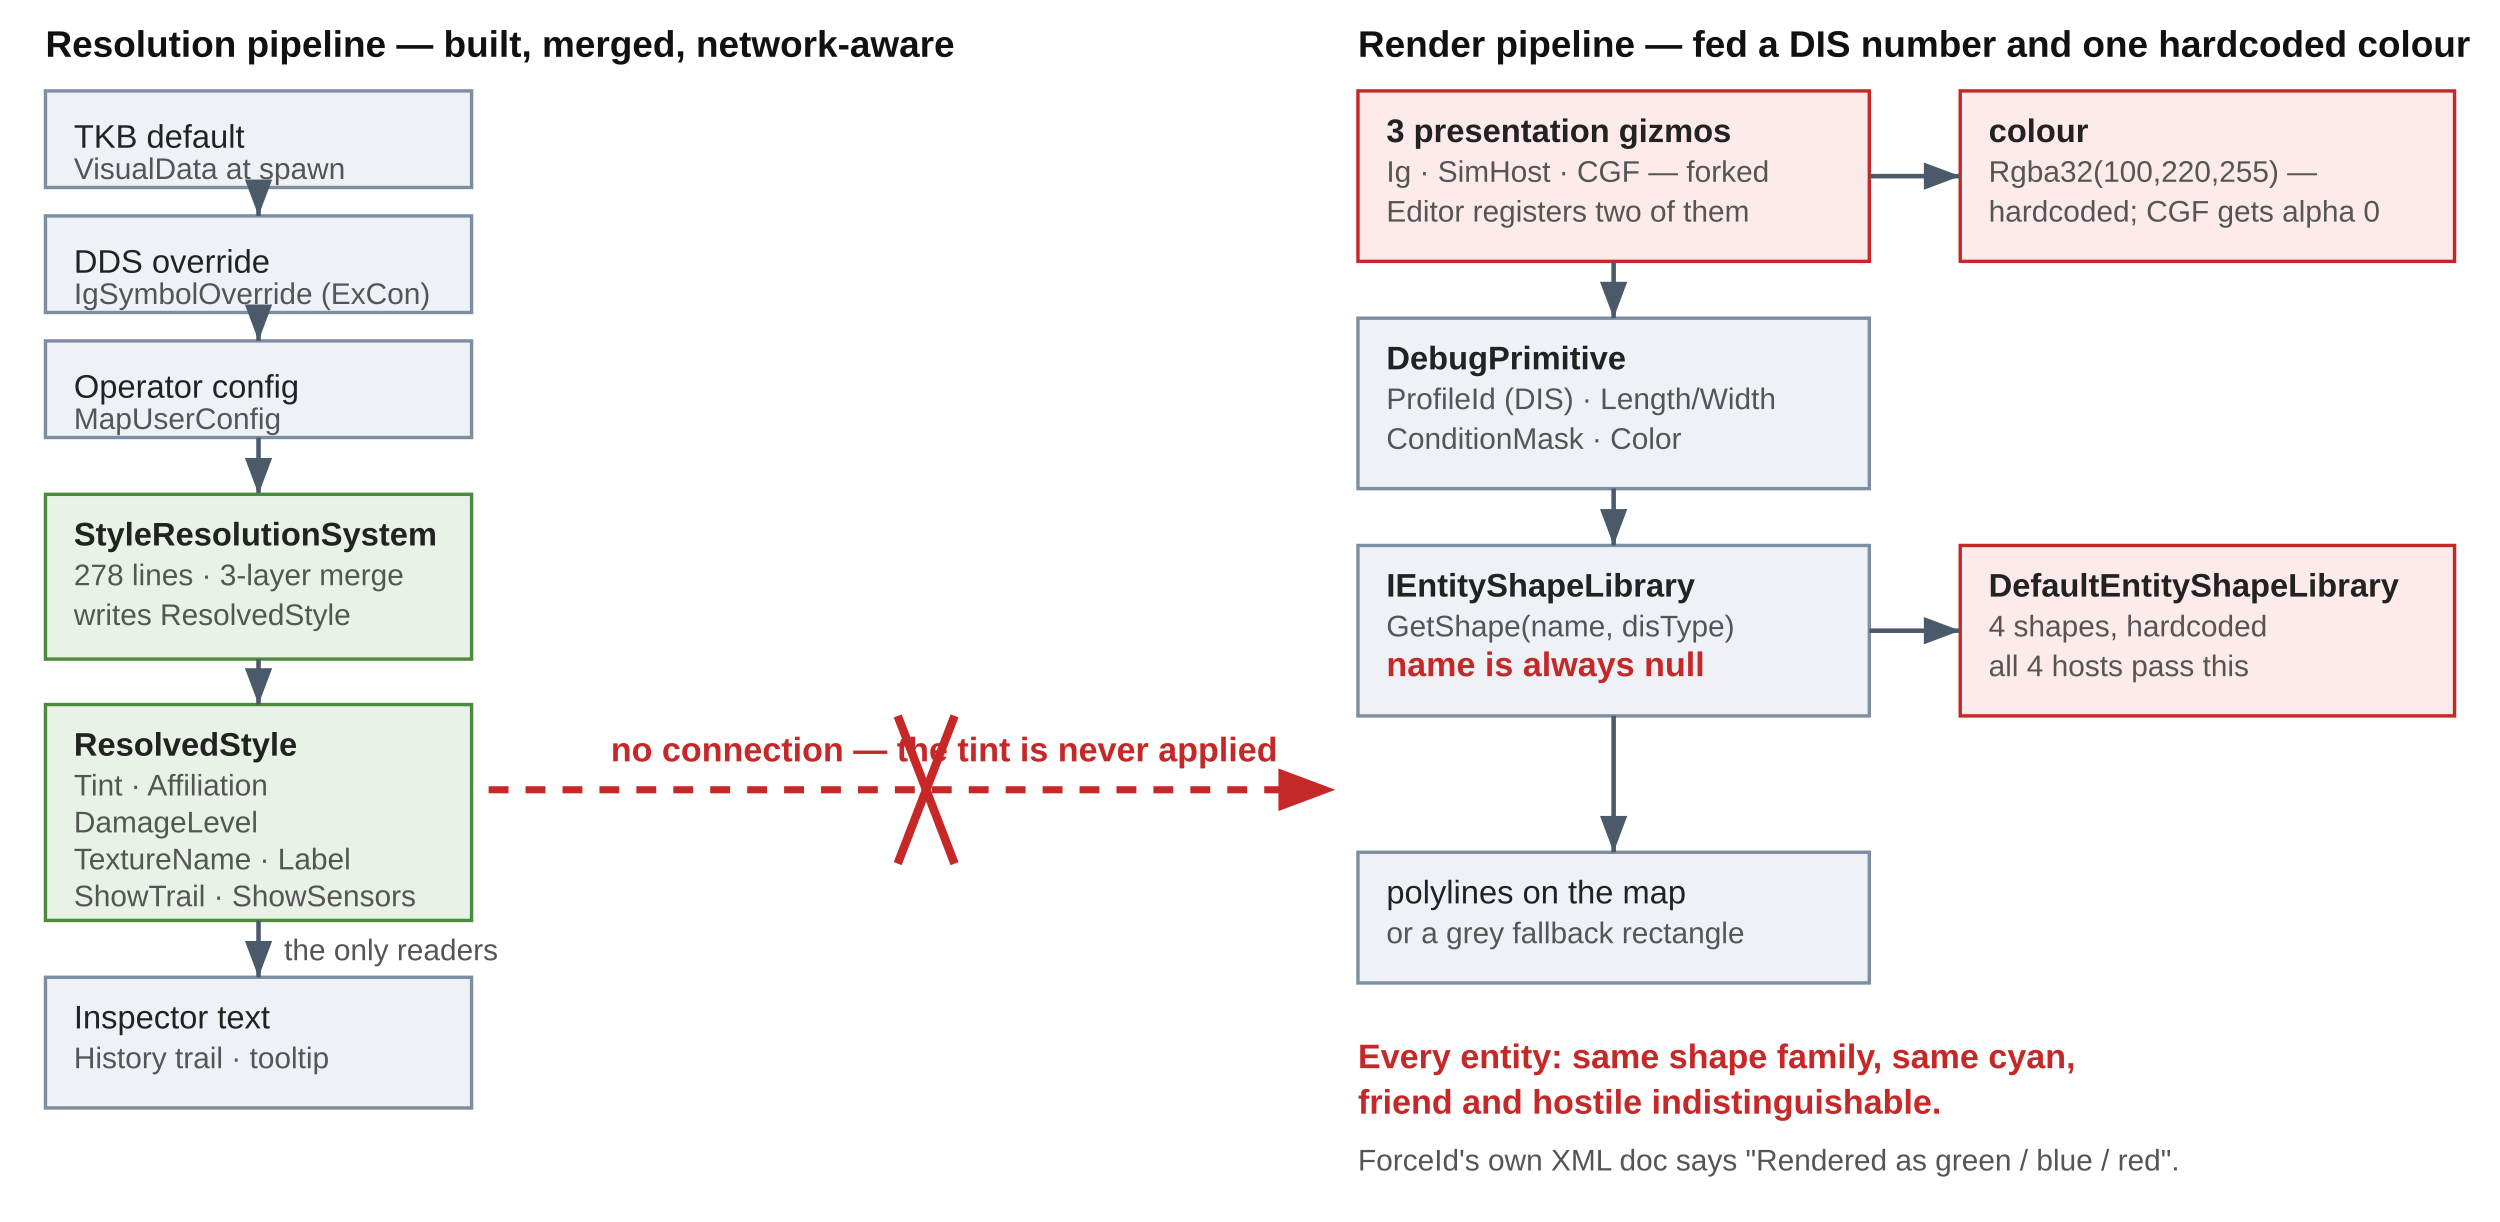
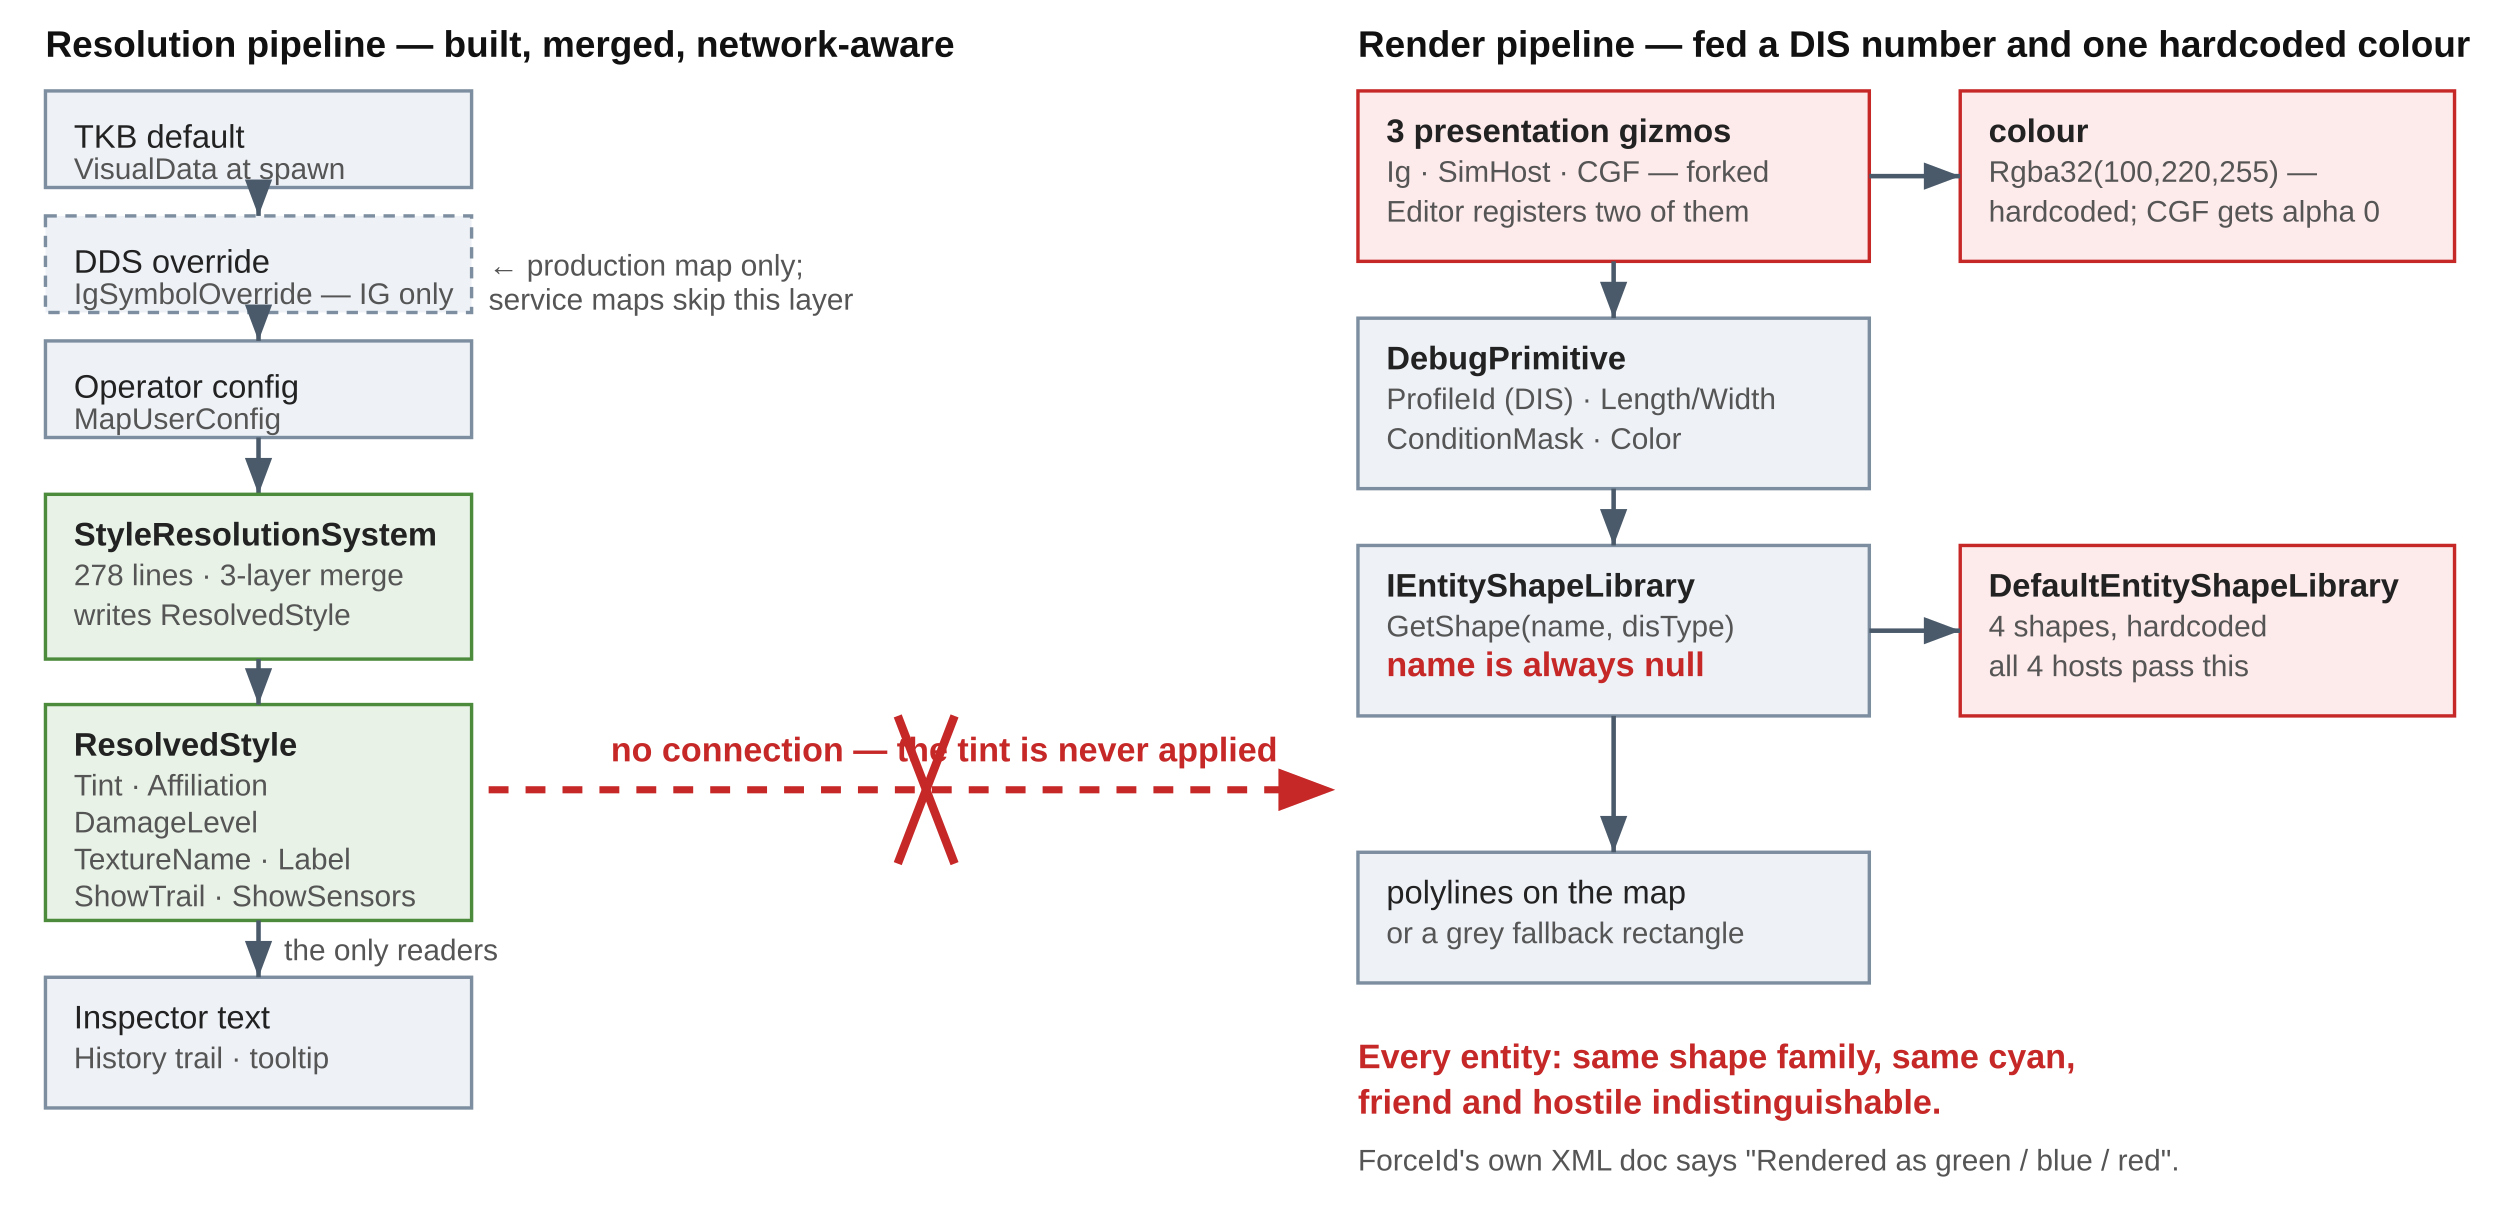
<svg xmlns="http://www.w3.org/2000/svg" width="880" height="430" viewBox="0 0 880 430" font-family="Segoe UI, Arial, sans-serif">
  <style>
    .cap   { font-size: 13px; font-weight: 600; fill: #111; }
    .box   { fill: #eef2f7; stroke: #7d8ea0; stroke-width: 1.2; }
    .boxok { fill: #e8f2e6; stroke: #4b8b3b; stroke-width: 1.2; }
    .boxbad{ fill: #fdeaea; stroke: #c62828; stroke-width: 1.2; }
    .t     { font-size: 11.5px; fill: #222; }
    .ts    { font-size: 10.5px; fill: #555; }
    .bad   { font-size: 12px; font-weight: 600; fill: #c62828; }
    .arr   { stroke: #4a5a6a; stroke-width: 1.6; fill: none; }
  </style>
  <defs>
    <marker id="a" markerWidth="9" markerHeight="9" refX="8" refY="3" orient="auto">
      <path d="M0,0 L8,3 L0,6 z" fill="#4a5a6a" />
    </marker>
    <marker id="ar" markerWidth="9" markerHeight="9" refX="8" refY="3" orient="auto">
      <path d="M0,0 L8,3 L0,6 z" fill="#c62828" />
    </marker>
  </defs>
  <text x="16" y="20" class="cap">Resolution pipeline — built, merged, network-aware</text>
  <rect x="16" y="32" width="150" height="34" class="box" />
  <text x="26" y="52" class="t">TKB default</text>
  <text x="26" y="63" class="ts">VisualData at spawn</text>
-   <rect x="16" y="76" width="150" height="34" class="box" />
+   <rect x="16" y="76" width="150" height="34" class="box" stroke-dasharray="4 3" />
  <text x="26" y="96" class="t">DDS override</text>
-   <text x="26" y="107" class="ts">IgSymbolOverride (ExCon)</text>
+   <text x="26" y="107" class="ts">IgSymbolOverride — IG only</text>
+   <text x="172" y="97" class="ts">← production map only;</text>
+   <text x="172" y="109" class="ts">service maps skip this layer</text>
  <rect x="16" y="120" width="150" height="34" class="box" />
  <text x="26" y="140" class="t">Operator config</text>
  <text x="26" y="151" class="ts">MapUserConfig</text>
  <path class="arr" marker-end="url(#a)" d="M91,110 L91,120" />
  <path class="arr" marker-end="url(#a)" d="M91,66 L91,76" />
  <path class="arr" marker-end="url(#a)" d="M91,154 L91,174" />
  <rect x="16" y="174" width="150" height="58" class="boxok" />
  <text x="26" y="192" class="t" font-weight="600">StyleResolutionSystem</text>
  <text x="26" y="206" class="ts">278 lines · 3-layer merge</text>
  <text x="26" y="220" class="ts">writes ResolvedStyle</text>
  <rect x="16" y="248" width="150" height="76" class="boxok" />
  <text x="26" y="266" class="t" font-weight="600">ResolvedStyle</text>
  <text x="26" y="280" class="ts">Tint · Affiliation</text>
  <text x="26" y="293" class="ts">DamageLevel</text>
  <text x="26" y="306" class="ts">TextureName · Label</text>
  <text x="26" y="319" class="ts">ShowTrail · ShowSensors</text>
  <path class="arr" marker-end="url(#a)" d="M91,232 L91,248" />
  <rect x="16" y="344" width="150" height="46" class="box" />
  <text x="26" y="362" class="t">Inspector text</text>
  <text x="26" y="376" class="ts">History trail · tooltip</text>
  <path class="arr" marker-end="url(#a)" d="M91,324 L91,344" />
  <text x="100" y="338" class="ts">the only readers</text>
  <path stroke="#c62828" stroke-width="2.5" stroke-dasharray="7 6" fill="none" marker-end="url(#ar)" d="M172,278 L470,278" />
  <text x="215" y="268" class="bad">no connection — the tint is never applied</text>
  <line x1="316" y1="252" x2="336" y2="304" stroke="#c62828" stroke-width="3" />
  <line x1="336" y1="252" x2="316" y2="304" stroke="#c62828" stroke-width="3" />
  <text x="478" y="20" class="cap">Render pipeline — fed a DIS number and one hardcoded colour</text>
  <rect x="478" y="32" width="180" height="60" class="boxbad" />
  <text x="488" y="50" class="t" font-weight="600">3 presentation gizmos</text>
  <text x="488" y="64" class="ts">Ig · SimHost · CGF — forked</text>
  <text x="488" y="78" class="ts">Editor registers two of them</text>
  <rect x="690" y="32" width="174" height="60" class="boxbad" />
  <text x="700" y="50" class="t" font-weight="600">colour</text>
  <text x="700" y="64" class="ts">Rgba32(100,220,255) —</text>
  <text x="700" y="78" class="ts">hardcoded; CGF gets alpha 0</text>
  <path class="arr" marker-end="url(#a)" d="M658,62 L690,62" />
  <rect x="478" y="112" width="180" height="60" class="box" />
  <text x="488" y="130" class="t" font-weight="600">DebugPrimitive</text>
  <text x="488" y="144" class="ts">ProfileId (DIS) · Length/Width</text>
  <text x="488" y="158" class="ts">ConditionMask · Color</text>
  <path class="arr" marker-end="url(#a)" d="M568,92 L568,112" />
  <rect x="478" y="192" width="180" height="60" class="box" />
  <text x="488" y="210" class="t" font-weight="600">IEntityShapeLibrary</text>
  <text x="488" y="224" class="ts">GetShape(name, disType)</text>
  <text x="488" y="238" class="bad">name is always null</text>
  <path class="arr" marker-end="url(#a)" d="M568,172 L568,192" />
  <rect x="690" y="192" width="174" height="60" class="boxbad" />
  <text x="700" y="210" class="t" font-weight="600">DefaultEntityShapeLibrary</text>
  <text x="700" y="224" class="ts">4 shapes, hardcoded</text>
  <text x="700" y="238" class="ts">all 4 hosts pass this</text>
  <path class="arr" marker-end="url(#a)" d="M658,222 L690,222" />
  <rect x="478" y="300" width="180" height="46" class="box" />
  <text x="488" y="318" class="t">polylines on the map</text>
  <text x="488" y="332" class="ts">or a grey fallback rectangle</text>
  <path class="arr" marker-end="url(#a)" d="M568,252 L568,300" />
  <text x="478" y="376" class="bad">Every entity: same shape family, same cyan,</text>
  <text x="478" y="392" class="bad">friend and hostile indistinguishable.</text>
  <text x="478" y="412" class="ts">ForceId's own XML doc says "Rendered as green / blue / red".</text>
</svg>
